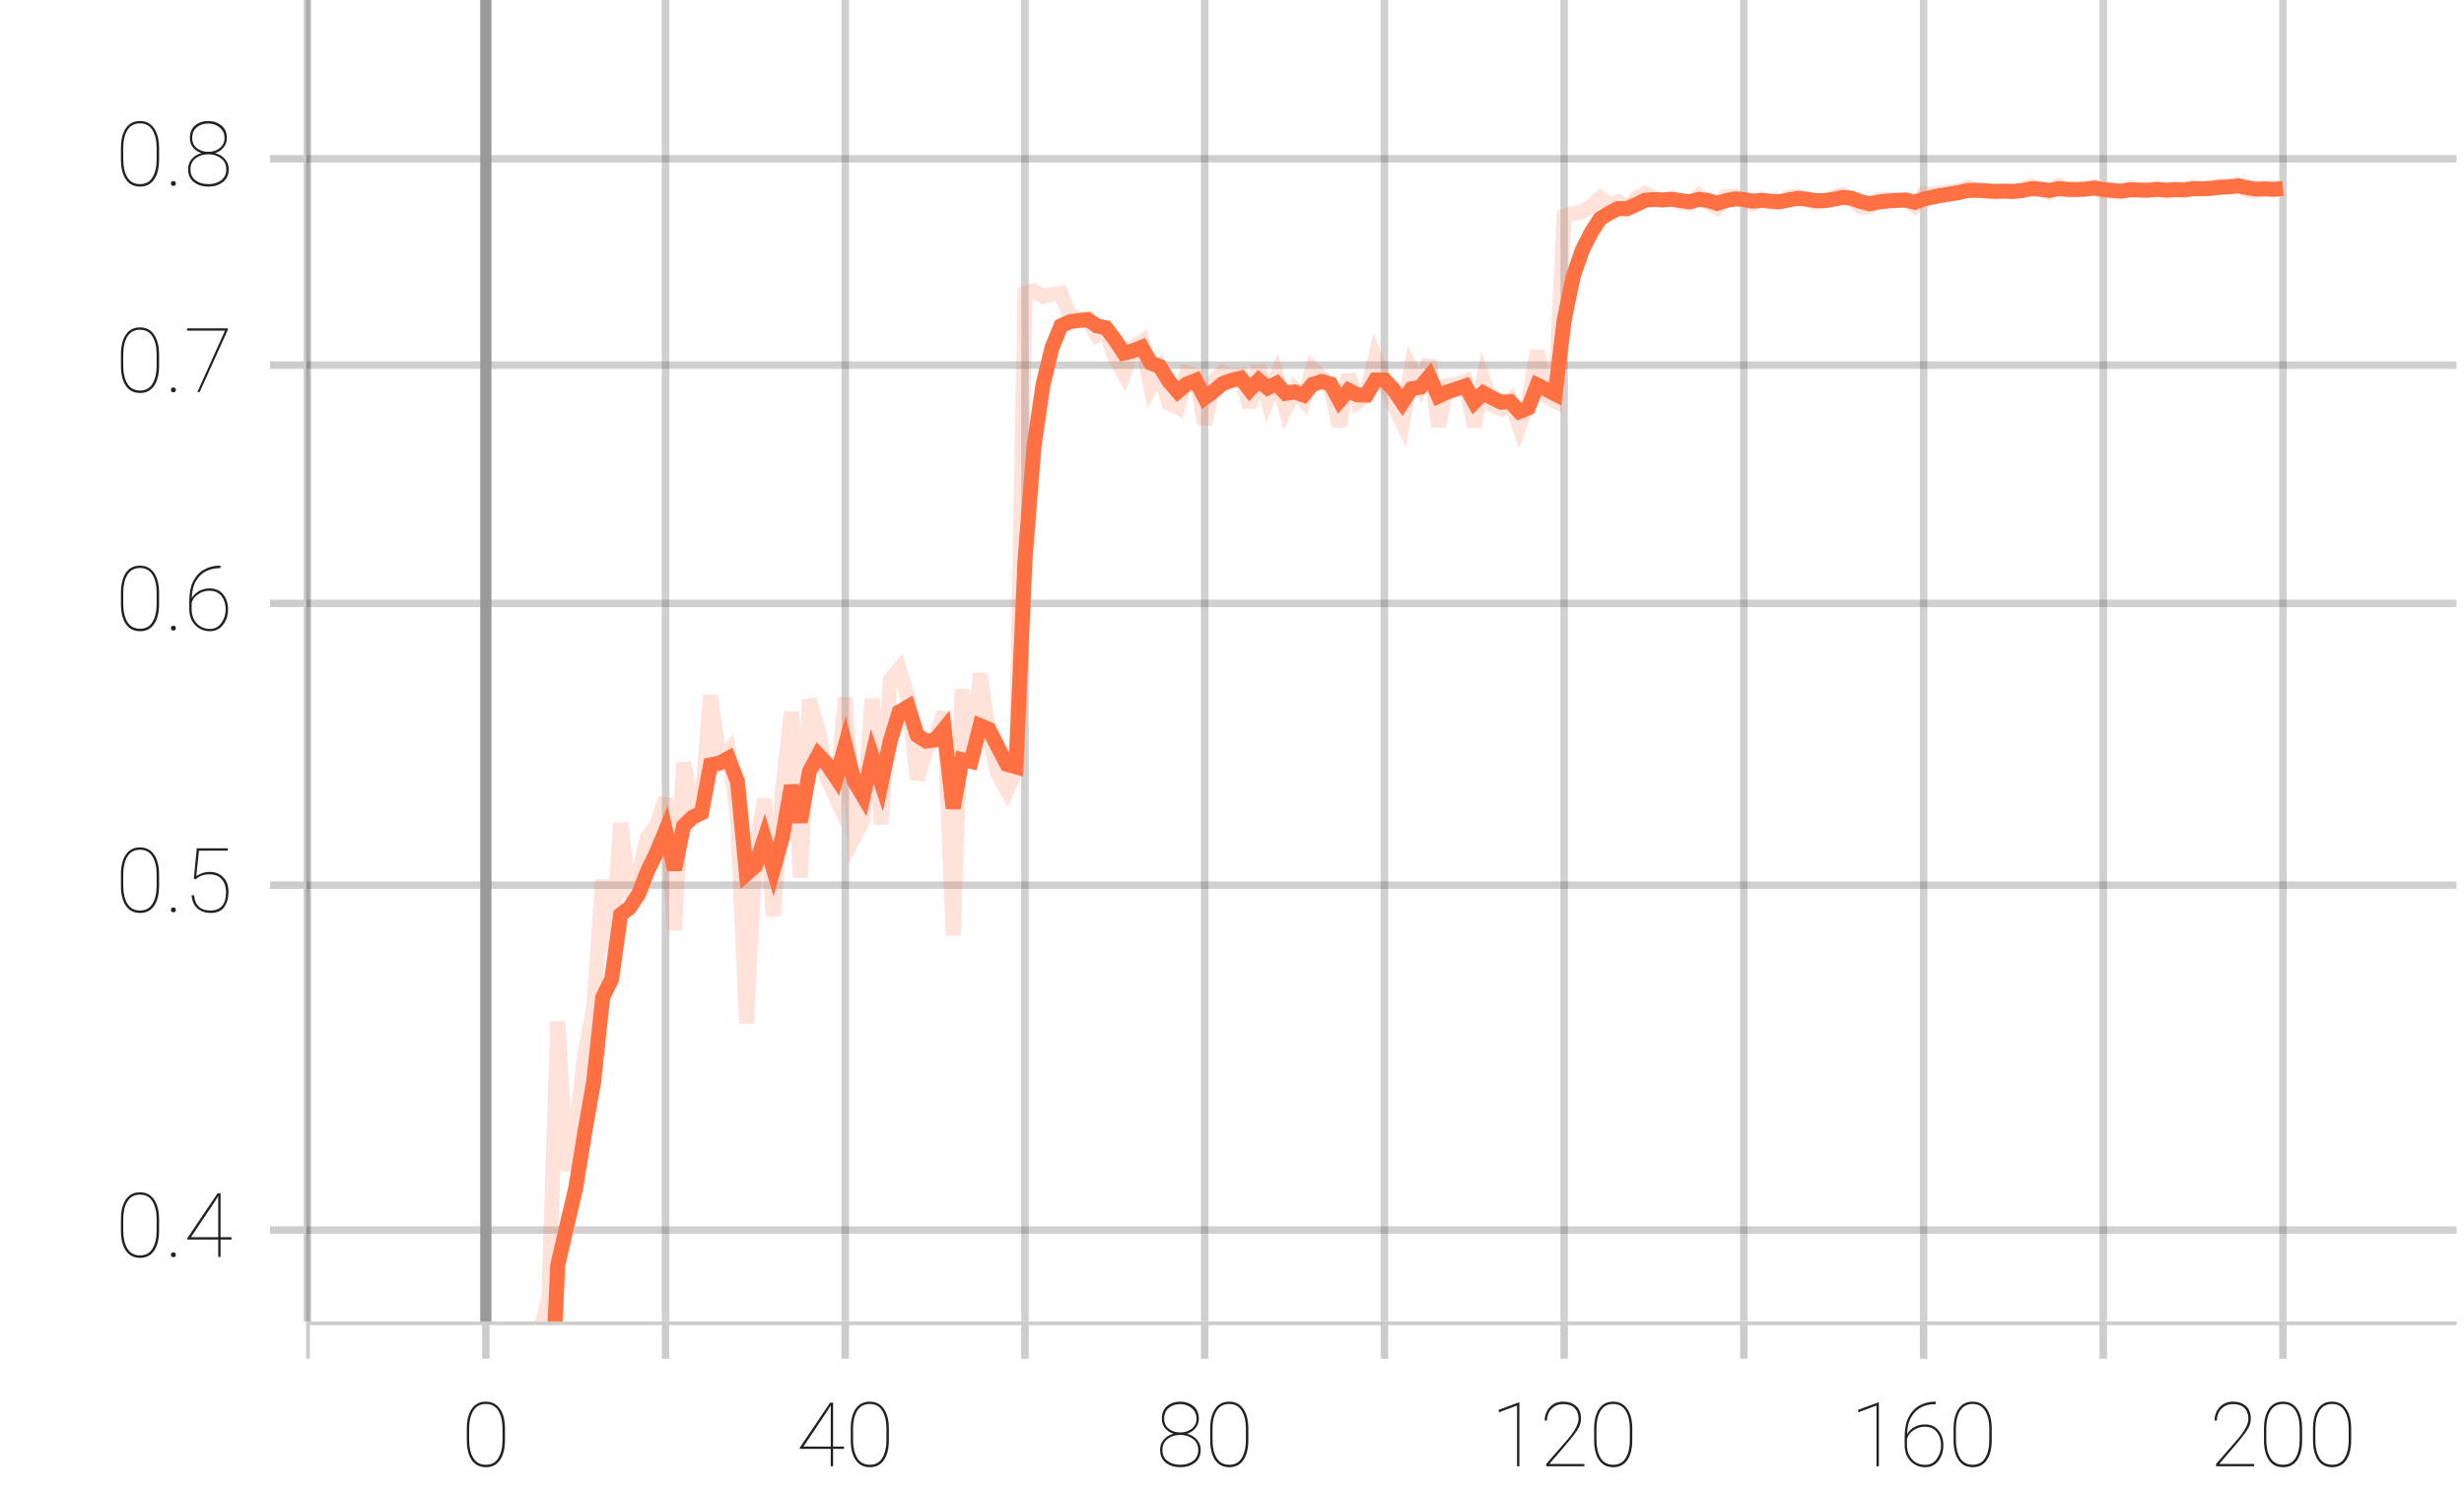
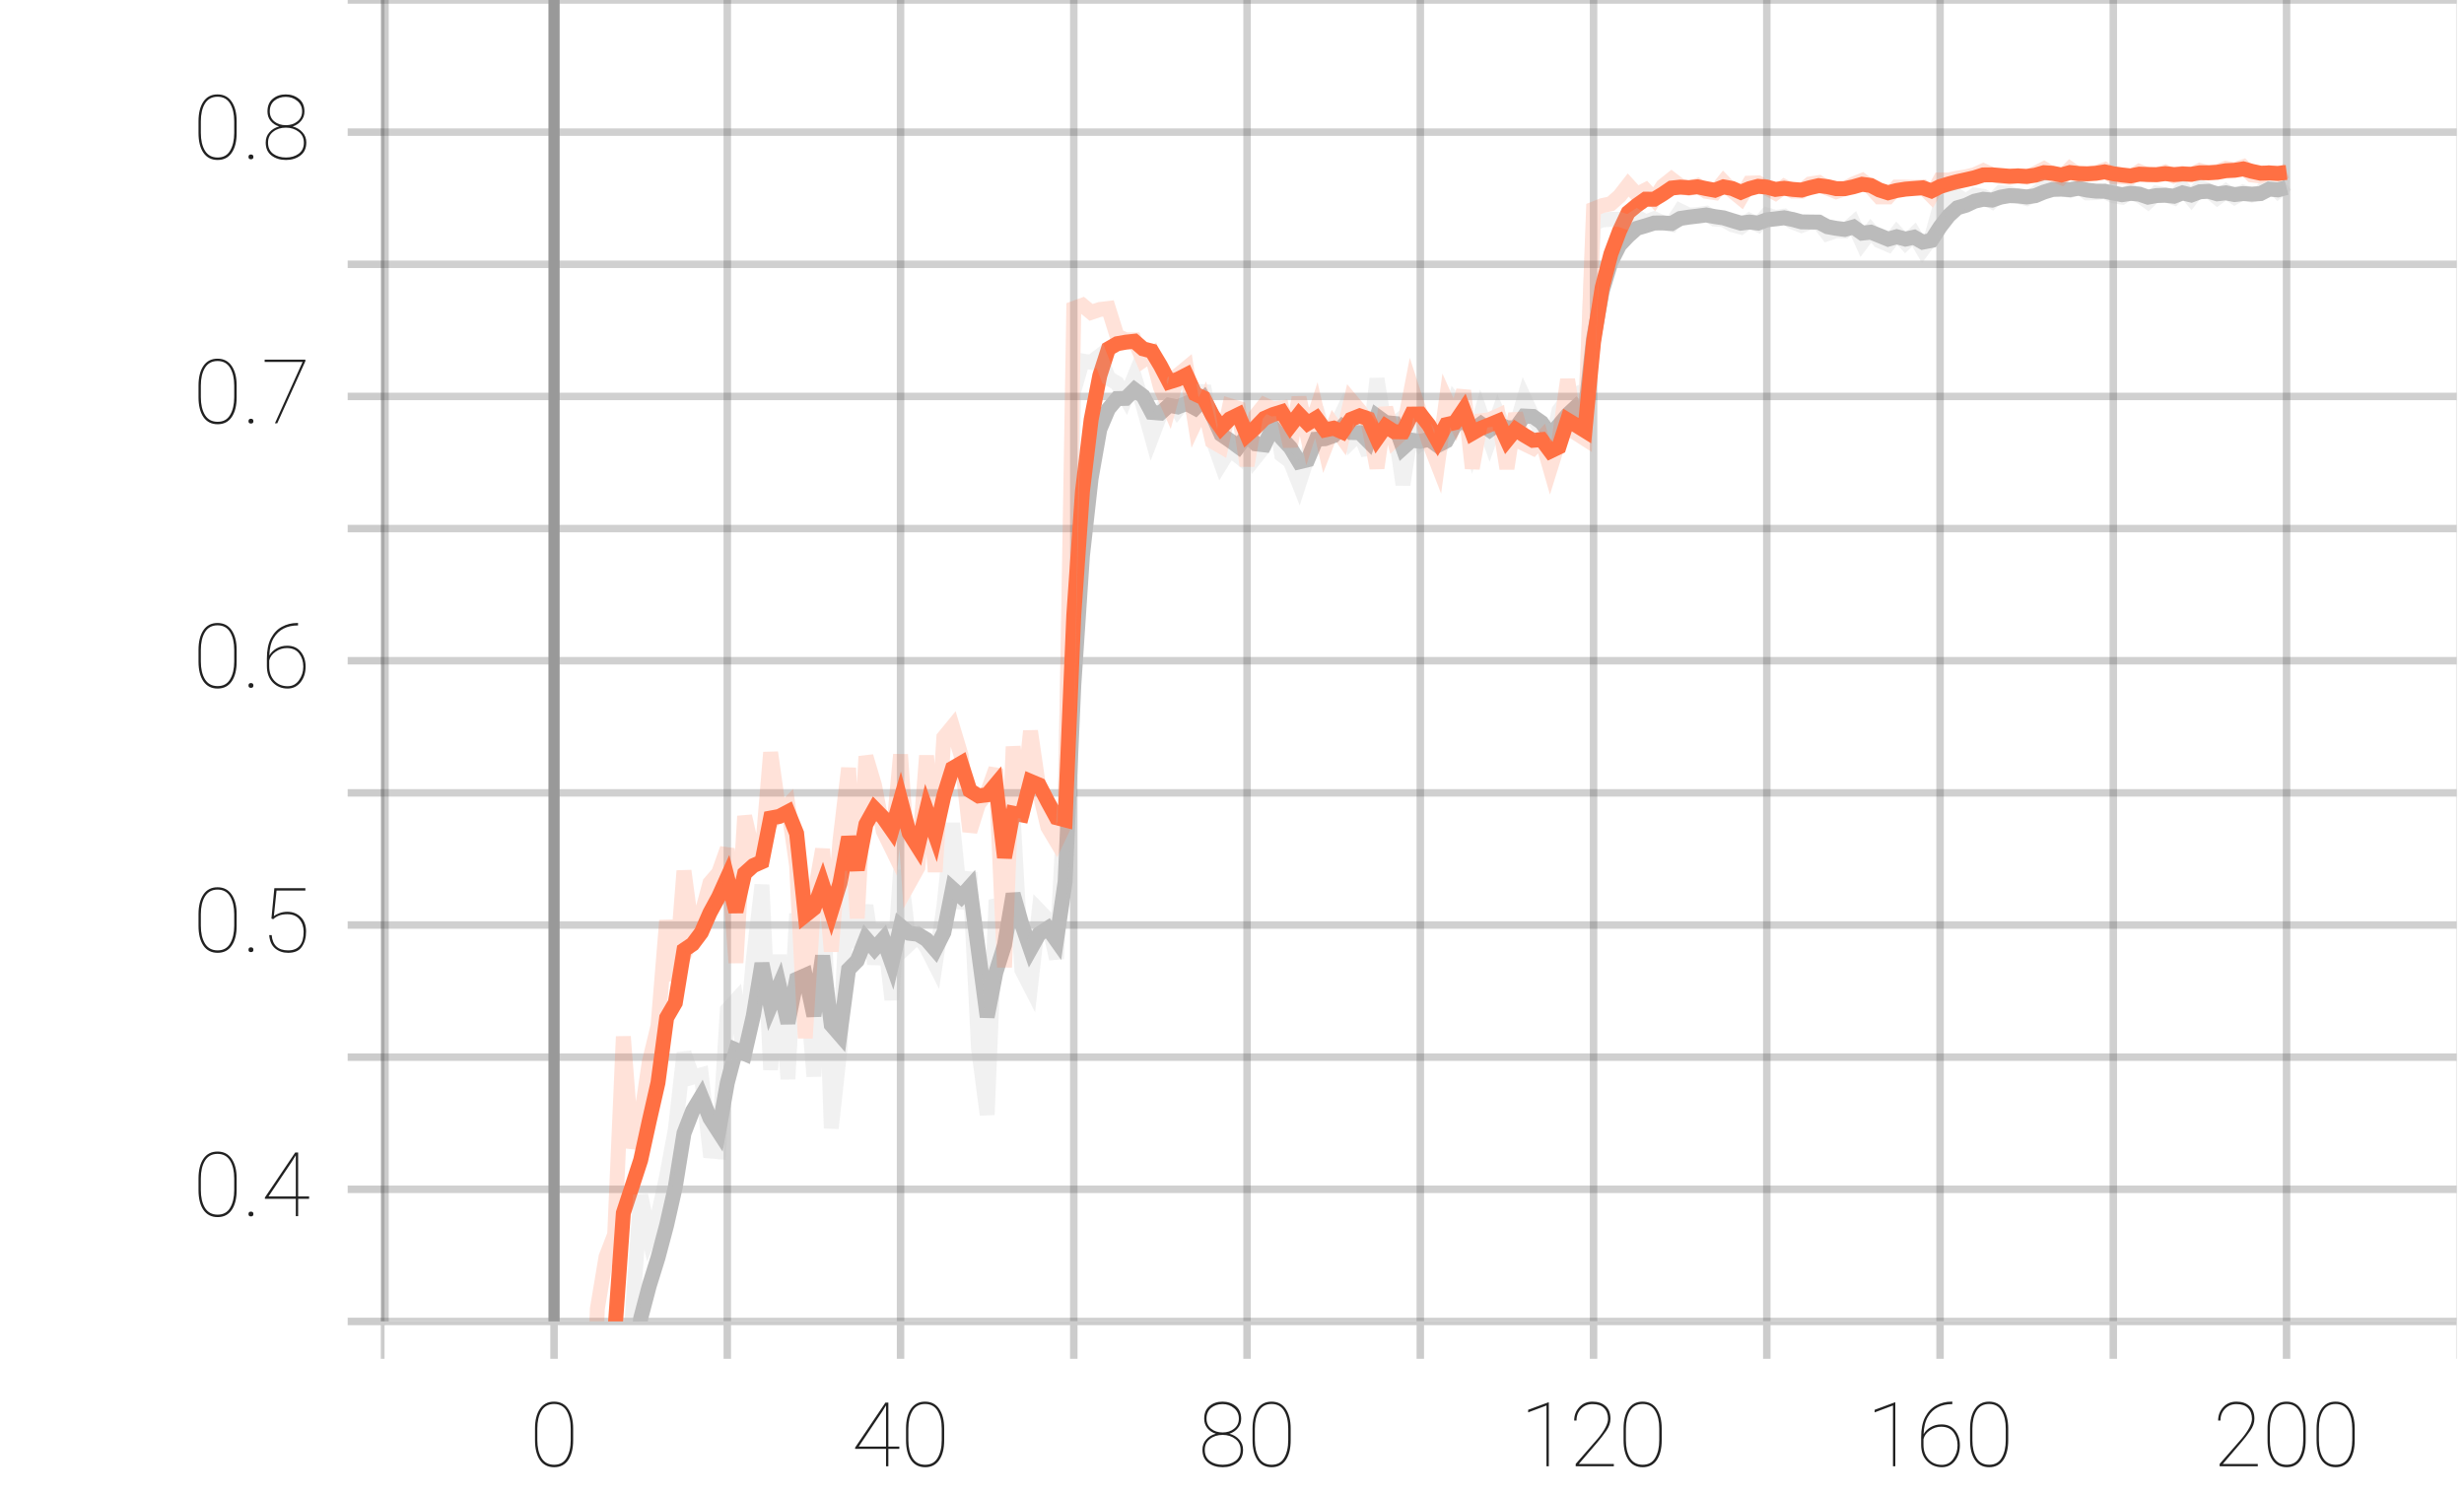
<svg xmlns="http://www.w3.org/2000/svg" viewBox="0 0 330 200">
  <g>
    <g>
      <g>
        <g>
          <g>
-             <line x1="41.172" y1="164.755" x2="36.172" y2="164.755" style="visibility: inherit;" fill="rgb(0, 0, 0)" stroke="rgb(204, 204, 204)" stroke-width="1px" />
-             <line x1="41.172" y1="118.562" x2="36.172" y2="118.562" style="visibility: inherit;" fill="rgb(0, 0, 0)" stroke="rgb(204, 204, 204)" stroke-width="1px" />
-             <line x1="41.172" y1="80.82" x2="36.172" y2="80.82" style="visibility: inherit;" fill="rgb(0, 0, 0)" stroke="rgb(204, 204, 204)" stroke-width="1px" />
-             <line x1="41.172" y1="48.91" x2="36.172" y2="48.91" style="visibility: inherit;" fill="rgb(0, 0, 0)" stroke="rgb(204, 204, 204)" stroke-width="1px" />
-             <line x1="41.172" y1="21.268" x2="36.172" y2="21.268" style="visibility: inherit;" fill="rgb(0, 0, 0)" stroke="rgb(204, 204, 204)" stroke-width="1px" />
+             <line x1="51.562" y1="177" x2="46.562" y2="177" style="visibility: inherit;" fill="rgb(0, 0, 0)" stroke="rgb(204, 204, 204)" stroke-width="1px" />
+             <line x1="51.562" y1="159.3" x2="46.562" y2="159.3" style="visibility: inherit;" fill="rgb(0, 0, 0)" stroke="rgb(204, 204, 204)" stroke-width="1px" />
+             <line x1="51.562" y1="141.6" x2="46.562" y2="141.6" style="visibility: inherit;" fill="rgb(0, 0, 0)" stroke="rgb(204, 204, 204)" stroke-width="1px" />
+             <line x1="51.562" y1="123.9" x2="46.562" y2="123.9" style="visibility: inherit;" fill="rgb(0, 0, 0)" stroke="rgb(204, 204, 204)" stroke-width="1px" />
+             <line x1="51.562" y1="106.2" x2="46.562" y2="106.2" style="visibility: inherit;" fill="rgb(0, 0, 0)" stroke="rgb(204, 204, 204)" stroke-width="1px" />
+             <line x1="51.562" y1="88.5" x2="46.562" y2="88.5" style="visibility: inherit;" fill="rgb(0, 0, 0)" stroke="rgb(204, 204, 204)" stroke-width="1px" />
+             <line x1="51.562" y1="70.8" x2="46.562" y2="70.8" style="visibility: inherit;" fill="rgb(0, 0, 0)" stroke="rgb(204, 204, 204)" stroke-width="1px" />
+             <line x1="51.562" y1="53.1" x2="46.562" y2="53.1" style="visibility: inherit;" fill="rgb(0, 0, 0)" stroke="rgb(204, 204, 204)" stroke-width="1px" />
+             <line x1="51.562" y1="35.4" x2="46.562" y2="35.4" style="visibility: inherit;" fill="rgb(0, 0, 0)" stroke="rgb(204, 204, 204)" stroke-width="1px" />
+             <line x1="51.562" y1="17.7" x2="46.562" y2="17.7" style="visibility: inherit;" fill="rgb(0, 0, 0)" stroke="rgb(204, 204, 204)" stroke-width="1px" />
+             <line x1="51.562" y1="0" x2="46.562" y2="0" style="visibility: inherit;" fill="rgb(0, 0, 0)" stroke="rgb(204, 204, 204)" stroke-width="1px" />
          </g>
-           <g transform="translate(31.17188, 0)">
-             <text x="0" y="164.755" dx="0em" dy="0.3em" style="text-anchor: end; visibility: inherit; font-family: Roboto, sans-serif; font-size: 12px; font-weight: 200;" fill="rgb(33, 33, 33)" stroke="none" stroke-width="1px">0.4</text>
-             <text x="0" y="118.562" dx="0em" dy="0.3em" style="text-anchor: end; visibility: inherit; font-family: Roboto, sans-serif; font-size: 12px; font-weight: 200;" fill="rgb(33, 33, 33)" stroke="none" stroke-width="1px">0.5</text>
-             <text x="0" y="80.82" dx="0em" dy="0.3em" style="text-anchor: end; visibility: inherit; font-family: Roboto, sans-serif; font-size: 12px; font-weight: 200;" fill="rgb(33, 33, 33)" stroke="none" stroke-width="1px">0.6</text>
-             <text x="0" y="48.91" dx="0em" dy="0.3em" style="text-anchor: end; visibility: inherit; font-family: Roboto, sans-serif; font-size: 12px; font-weight: 200;" fill="rgb(33, 33, 33)" stroke="none" stroke-width="1px">0.7</text>
-             <text x="0" y="21.268" dx="0em" dy="0.3em" style="text-anchor: end; visibility: inherit; font-family: Roboto, sans-serif; font-size: 12px; font-weight: 200;" fill="rgb(33, 33, 33)" stroke="none" stroke-width="1px">0.8</text>
+           <g transform="translate(41.5625, 0)">
+             <text x="0" y="177" dx="0em" dy="0.3em" style="text-anchor: end; visibility: hidden; font-family: Roboto, sans-serif; font-size: 12px; font-weight: 200;" fill="rgb(33, 33, 33)" stroke="none" stroke-width="1px">0.35</text>
+             <text x="0" y="159.3" dx="0em" dy="0.3em" style="text-anchor: end; visibility: inherit; font-family: Roboto, sans-serif; font-size: 12px; font-weight: 200;" fill="rgb(33, 33, 33)" stroke="none" stroke-width="1px">0.4</text>
+             <text x="0" y="141.6" dx="0em" dy="0.3em" style="text-anchor: end; visibility: hidden; font-family: Roboto, sans-serif; font-size: 12px; font-weight: 200;" fill="rgb(33, 33, 33)" stroke="none" stroke-width="1px">0.45</text>
+             <text x="0" y="123.9" dx="0em" dy="0.3em" style="text-anchor: end; visibility: inherit; font-family: Roboto, sans-serif; font-size: 12px; font-weight: 200;" fill="rgb(33, 33, 33)" stroke="none" stroke-width="1px">0.5</text>
+             <text x="0" y="106.2" dx="0em" dy="0.3em" style="text-anchor: end; visibility: hidden; font-family: Roboto, sans-serif; font-size: 12px; font-weight: 200;" fill="rgb(33, 33, 33)" stroke="none" stroke-width="1px">0.55</text>
+             <text x="0" y="88.5" dx="0em" dy="0.3em" style="text-anchor: end; visibility: inherit; font-family: Roboto, sans-serif; font-size: 12px; font-weight: 200;" fill="rgb(33, 33, 33)" stroke="none" stroke-width="1px">0.6</text>
+             <text x="0" y="70.8" dx="0em" dy="0.3em" style="text-anchor: end; visibility: hidden; font-family: Roboto, sans-serif; font-size: 12px; font-weight: 200;" fill="rgb(33, 33, 33)" stroke="none" stroke-width="1px">0.65</text>
+             <text x="0" y="53.1" dx="0em" dy="0.3em" style="text-anchor: end; visibility: inherit; font-family: Roboto, sans-serif; font-size: 12px; font-weight: 200;" fill="rgb(33, 33, 33)" stroke="none" stroke-width="1px">0.7</text>
+             <text x="0" y="35.4" dx="0em" dy="0.3em" style="text-anchor: end; visibility: hidden; font-family: Roboto, sans-serif; font-size: 12px; font-weight: 200;" fill="rgb(33, 33, 33)" stroke="none" stroke-width="1px">0.75</text>
+             <text x="0" y="17.7" dx="0em" dy="0.3em" style="text-anchor: end; visibility: inherit; font-family: Roboto, sans-serif; font-size: 12px; font-weight: 200;" fill="rgb(33, 33, 33)" stroke="none" stroke-width="1px">0.8</text>
+             <text x="0" y="0" dx="0em" dy="0.3em" style="text-anchor: end; visibility: hidden; font-family: Roboto, sans-serif; font-size: 12px; font-weight: 200;" fill="rgb(33, 33, 33)" stroke="none" stroke-width="1px">0.85</text>
          </g>
-           <line x1="41.172" y1="0" x2="41.172" y2="177" fill="rgb(0, 0, 0)" stroke="rgb(204, 204, 204)" stroke-width="1px" />
+           <line x1="51.562" y1="0" x2="51.562" y2="177" fill="rgb(0, 0, 0)" stroke="rgb(204, 204, 204)" stroke-width="1px" />
        </g>
      </g>
-       <g transform="translate(41, 0)" clip-path="url(#clip_0)">
+       <g transform="translate(51, 0)" clip-path="url(#clip_0)">
        <clipPath id="clip_0">
-           <rect width="288" height="177" />
+           <rect width="278" height="177" />
        </clipPath>
        <g>
          <g>
            <g>
              <line x1="0" y1="0" x2="0" y2="177" fill="rgb(0, 0, 0)" stroke="rgb(66, 66, 66)" stroke-width="1px" opacity="0.25" />
-               <line x1="24.069" y1="0" x2="24.069" y2="177" fill="rgb(0, 0, 0)" stroke="rgb(66, 66, 66)" stroke-width="1px" opacity="0.25" />
-               <line x1="48.138" y1="0" x2="48.138" y2="177" fill="rgb(0, 0, 0)" stroke="rgb(66, 66, 66)" stroke-width="1px" opacity="0.25" />
-               <line x1="72.207" y1="0" x2="72.207" y2="177" fill="rgb(0, 0, 0)" stroke="rgb(66, 66, 66)" stroke-width="1px" opacity="0.25" />
-               <line x1="96.276" y1="0" x2="96.276" y2="177" fill="rgb(0, 0, 0)" stroke="rgb(66, 66, 66)" stroke-width="1px" opacity="0.25" />
-               <line x1="120.345" y1="0" x2="120.345" y2="177" fill="rgb(0, 0, 0)" stroke="rgb(66, 66, 66)" stroke-width="1px" opacity="0.25" />
-               <line x1="144.414" y1="0" x2="144.414" y2="177" fill="rgb(0, 0, 0)" stroke="rgb(66, 66, 66)" stroke-width="1px" opacity="0.25" />
-               <line x1="168.483" y1="0" x2="168.483" y2="177" fill="rgb(0, 0, 0)" stroke="rgb(66, 66, 66)" stroke-width="1px" opacity="0.25" />
-               <line x1="192.552" y1="0" x2="192.552" y2="177" fill="rgb(0, 0, 0)" stroke="rgb(66, 66, 66)" stroke-width="1px" opacity="0.25" />
-               <line x1="216.621" y1="0" x2="216.621" y2="177" fill="rgb(0, 0, 0)" stroke="rgb(66, 66, 66)" stroke-width="1px" opacity="0.25" />
-               <line x1="240.69" y1="0" x2="240.69" y2="177" fill="rgb(0, 0, 0)" stroke="rgb(66, 66, 66)" stroke-width="1px" opacity="0.25" />
-               <line x1="264.759" y1="0" x2="264.759" y2="177" fill="rgb(0, 0, 0)" stroke="rgb(66, 66, 66)" stroke-width="1px" opacity="0.25" />
-               <line x1="288.828" y1="0" x2="288.828" y2="177" fill="rgb(0, 0, 0)" stroke="rgb(66, 66, 66)" stroke-width="1px" opacity="0.25" />
+               <line x1="23.203" y1="0" x2="23.203" y2="177" fill="rgb(0, 0, 0)" stroke="rgb(66, 66, 66)" stroke-width="1px" opacity="0.25" />
+               <line x1="46.406" y1="0" x2="46.406" y2="177" fill="rgb(0, 0, 0)" stroke="rgb(66, 66, 66)" stroke-width="1px" opacity="0.25" />
+               <line x1="69.609" y1="0" x2="69.609" y2="177" fill="rgb(0, 0, 0)" stroke="rgb(66, 66, 66)" stroke-width="1px" opacity="0.25" />
+               <line x1="92.812" y1="0" x2="92.812" y2="177" fill="rgb(0, 0, 0)" stroke="rgb(66, 66, 66)" stroke-width="1px" opacity="0.25" />
+               <line x1="116.016" y1="0" x2="116.016" y2="177" fill="rgb(0, 0, 0)" stroke="rgb(66, 66, 66)" stroke-width="1px" opacity="0.25" />
+               <line x1="139.219" y1="0" x2="139.219" y2="177" fill="rgb(0, 0, 0)" stroke="rgb(66, 66, 66)" stroke-width="1px" opacity="0.25" />
+               <line x1="162.422" y1="0" x2="162.422" y2="177" fill="rgb(0, 0, 0)" stroke="rgb(66, 66, 66)" stroke-width="1px" opacity="0.25" />
+               <line x1="185.625" y1="0" x2="185.625" y2="177" fill="rgb(0, 0, 0)" stroke="rgb(66, 66, 66)" stroke-width="1px" opacity="0.25" />
+               <line x1="208.828" y1="0" x2="208.828" y2="177" fill="rgb(0, 0, 0)" stroke="rgb(66, 66, 66)" stroke-width="1px" opacity="0.25" />
+               <line x1="232.031" y1="0" x2="232.031" y2="177" fill="rgb(0, 0, 0)" stroke="rgb(66, 66, 66)" stroke-width="1px" opacity="0.25" />
+               <line x1="255.234" y1="0" x2="255.234" y2="177" fill="rgb(0, 0, 0)" stroke="rgb(66, 66, 66)" stroke-width="1px" opacity="0.25" />
+               <line x1="278.438" y1="0" x2="278.438" y2="177" fill="rgb(0, 0, 0)" stroke="rgb(66, 66, 66)" stroke-width="1px" opacity="0.25" />
            </g>
            <g>
-               <line x1="0" y1="164.755" x2="288.828" y2="164.755" fill="rgb(0, 0, 0)" stroke="rgb(66, 66, 66)" stroke-width="1px" opacity="0.25" />
-               <line x1="0" y1="118.562" x2="288.828" y2="118.562" fill="rgb(0, 0, 0)" stroke="rgb(66, 66, 66)" stroke-width="1px" opacity="0.25" />
-               <line x1="0" y1="80.82" x2="288.828" y2="80.82" fill="rgb(0, 0, 0)" stroke="rgb(66, 66, 66)" stroke-width="1px" opacity="0.25" />
-               <line x1="0" y1="48.91" x2="288.828" y2="48.91" fill="rgb(0, 0, 0)" stroke="rgb(66, 66, 66)" stroke-width="1px" opacity="0.25" />
-               <line x1="0" y1="21.268" x2="288.828" y2="21.268" fill="rgb(0, 0, 0)" stroke="rgb(66, 66, 66)" stroke-width="1px" opacity="0.25" />
+               <line x1="0" y1="177" x2="278.438" y2="177" fill="rgb(0, 0, 0)" stroke="rgb(66, 66, 66)" stroke-width="1px" opacity="0.25" />
+               <line x1="0" y1="159.3" x2="278.438" y2="159.3" fill="rgb(0, 0, 0)" stroke="rgb(66, 66, 66)" stroke-width="1px" opacity="0.25" />
+               <line x1="0" y1="141.6" x2="278.438" y2="141.6" fill="rgb(0, 0, 0)" stroke="rgb(66, 66, 66)" stroke-width="1px" opacity="0.25" />
+               <line x1="0" y1="123.9" x2="278.438" y2="123.9" fill="rgb(0, 0, 0)" stroke="rgb(66, 66, 66)" stroke-width="1px" opacity="0.25" />
+               <line x1="0" y1="106.2" x2="278.438" y2="106.2" fill="rgb(0, 0, 0)" stroke="rgb(66, 66, 66)" stroke-width="1px" opacity="0.25" />
+               <line x1="0" y1="88.5" x2="278.438" y2="88.5" fill="rgb(0, 0, 0)" stroke="rgb(66, 66, 66)" stroke-width="1px" opacity="0.25" />
+               <line x1="0" y1="70.8" x2="278.438" y2="70.8" fill="rgb(0, 0, 0)" stroke="rgb(66, 66, 66)" stroke-width="1px" opacity="0.25" />
+               <line x1="0" y1="53.1" x2="278.438" y2="53.1" fill="rgb(0, 0, 0)" stroke="rgb(66, 66, 66)" stroke-width="1px" opacity="0.25" />
+               <line x1="0" y1="35.4" x2="278.438" y2="35.4" fill="rgb(0, 0, 0)" stroke="rgb(66, 66, 66)" stroke-width="1px" opacity="0.25" />
+               <line x1="0" y1="17.7" x2="278.438" y2="17.7" fill="rgb(0, 0, 0)" stroke="rgb(66, 66, 66)" stroke-width="1px" opacity="0.25" />
+               <line x1="0" y1="0" x2="278.438" y2="0" fill="rgb(0, 0, 0)" stroke="rgb(66, 66, 66)" stroke-width="1px" opacity="0.25" />
            </g>
          </g>
        </g>
        <g>
          <g>
-             <line x1="24.069" y1="0" x2="24.069" y2="177" fill="rgb(0, 0, 0)" stroke="rgb(153, 153, 153)" stroke-width="1.5px" />
+             <line x1="0" y1="300.9" x2="278.438" y2="300.9" fill="rgb(0, 0, 0)" stroke="rgb(153, 153, 153)" stroke-width="1.5px" />
+           </g>
+         </g>
+         <g>
+           <g>
+             <line x1="23.203" y1="0" x2="23.203" y2="177" fill="rgb(0, 0, 0)" stroke="rgb(153, 153, 153)" stroke-width="1.5px" />
          </g>
        </g>
        <g>
          <g>
            <g>
              <g>
                <g>
-                   <path stroke="rgb(255, 112, 67)" stroke-width="2px" d="M32.493,195.243L33.697,169.454L34.9,164.241L36.104,159.11L37.307,151.714L38.51,144.857L39.714,133.618L40.917,131.124L42.121,122.514L43.324,121.578L44.528,119.749L45.731,116.648L46.935,114.192L48.138,111.257L49.341,116.479L50.545,110.637L51.748,109.463L52.952,108.888L54.155,102.449L55.359,102.216L56.562,101.556L57.766,104.678L58.969,117.039L60.173,115.972L61.376,112.34L62.579,116.439L63.783,112.133L64.986,105.245L66.19,110.072L67.393,103.368L68.597,101.115L69.8,102.393L71.004,104.196L72.207,99.828L73.41,104.643L74.614,106.662L75.817,101.335L77.021,104.915L78.224,99.267L79.428,95.359L80.631,94.65L81.835,98.496L83.038,99.263L84.242,99.106L85.445,97.63L86.648,108.256L87.852,101.746L89.055,101.992L90.259,97.197L91.462,97.715L92.666,100.106L93.869,102.395L95.073,102.719L96.276,74.976L97.479,59.805L98.683,51.533L99.886,46.595L101.09,43.642L102.293,43.094L103.497,42.927L104.7,42.826L105.904,43.652L107.107,43.895L108.311,45.479L109.514,47.302L110.717,47.004L111.921,46.509L113.124,48.632L114.328,49.086L115.531,51.037L116.735,52.445L117.938,51.443L119.142,50.963L120.345,53.28L121.549,52.397L122.752,51.378L123.955,50.948L125.159,50.642L126.362,52.207L127.566,50.929L128.769,51.948L129.973,51.349L131.176,52.694L132.38,52.491L133.583,52.924L134.786,51.489L135.99,51.098L137.193,51.426L138.397,53.67L139.6,52.269L140.804,52.899L142.007,52.916L143.211,50.898L144.414,50.887L145.618,52.15L146.821,53.927L148.024,52.086L149.228,51.863L150.431,50.414L151.635,53.068L152.838,52.499L154.042,52.11L155.245,51.698L156.449,53.859L157.652,52.647L158.855,53.295L160.059,53.879L161.262,53.794L162.466,55.128L163.669,54.651L164.873,51.567L166.076,52.164L167.28,52.775L168.483,42.909L169.687,37.061L170.89,33.554L172.093,31.162L173.297,29.288L174.5,28.558L175.704,27.939L176.907,27.942L178.111,27.41L179.314,26.815L180.518,26.724L181.721,26.776L182.924,26.69L184.128,26.873L185.331,27.035L186.535,26.697L187.738,26.855L188.942,27.238L190.145,26.871L191.349,26.641L192.552,26.716L193.756,26.952L194.959,26.838L196.162,26.951L197.366,27.018L198.569,26.772L199.773,26.571L200.976,26.673L202.18,26.873L203.383,26.876L204.587,26.687L205.79,26.435L206.993,26.549L208.197,27.011L209.4,27.289L210.604,27.062L211.807,26.925L213.011,26.854L214.214,26.79L215.418,27.103L216.621,26.663L217.825,26.4L219.028,26.167L220.231,25.975L221.435,25.776L222.638,25.497L223.842,25.489L225.045,25.558L226.249,25.631L227.452,25.601L228.656,25.646L229.859,25.525L231.062,25.273L232.266,25.333L233.469,25.507L234.673,25.262L235.876,25.358L237.08,25.384L238.283,25.337L239.487,25.192L240.69,25.379L241.894,25.503L243.097,25.598L244.3,25.422L245.504,25.454L246.707,25.474L247.911,25.369L249.114,25.465L250.318,25.406L251.521,25.434L252.725,25.282L253.928,25.286L255.132,25.235L256.335,25.078L257.538,25.037L258.742,24.896L259.945,25.139L261.149,25.326L262.352,25.302L263.556,25.35L264.759,25.253" style="fill: none;" fill="none" />
+                   <path stroke="rgb(187, 187, 187)" stroke-width="2px" d="M33.645,187.701L34.805,176.585L35.965,172.19L37.125,168.456L38.285,164.08L39.445,158.964L40.605,151.788L41.766,148.788L42.926,146.861L44.086,149.784L45.246,151.58L46.406,145.053L47.566,140.627L48.727,141.13L49.887,136.079L51.047,129.055L52.207,134.753L53.367,132.012L54.527,137.022L55.688,131.164L56.848,130.652L58.008,136.065L59.168,128.027L60.328,137.265L61.488,138.603L62.648,129.847L63.809,128.672L64.969,125.715L66.129,127.071L67.289,125.774L68.449,129.032L69.609,124.034L70.77,125L71.93,125.14L73.09,125.848L74.25,127.193L75.41,124.899L76.57,119.048L77.73,120.096L78.891,118.8L80.051,127.467L81.211,136.207L82.371,130.251L83.531,126.578L84.691,119.743L85.852,123.813L87.012,127.161L88.172,125.092L89.332,124.332L90.492,125.972L91.652,118.091L92.812,91.812L93.973,74.43L95.133,64.071L96.293,57.502L97.453,54.764L98.613,53.391L99.773,53.359L100.934,52.194L102.094,53.052L103.254,55.238L104.414,55.331L105.574,54.283L106.734,54.504L107.895,54.027L109.055,54.662L110.215,53.471L111.375,55.602L112.535,58.184L113.695,58.982L114.855,59.83L116.016,58.256L117.176,59.451L118.336,59.587L119.496,57.219L120.656,58.7L121.816,59.944L122.977,61.865L124.137,61.587L125.297,58.83L126.457,58.761L127.617,58.352L128.777,57.129L129.938,57.925L131.098,57.949L132.258,59.11L133.418,55.757L134.578,56.606L135.738,56.719L136.898,60.001L138.059,58.954L139.219,59.119L140.379,58.835L141.539,59.67L142.699,59.067L143.859,56.964L145.02,56.268L146.18,57.62L147.34,56.775L148.5,57.599L149.66,56.762L150.82,57.294L151.98,57.316L153.141,55.728L154.301,55.782L155.461,56.592L156.621,58.226L157.781,56.94L158.941,55.546L160.102,54.468L161.262,55.62L162.422,45.351L163.582,38.992L164.742,35.148L165.902,32.842L167.062,31.614L168.223,30.579L169.383,30.242L170.543,29.87L171.703,29.859L172.863,29.937L174.023,29.262L175.184,29.083L176.344,28.948L177.504,28.796L178.664,29.016L179.824,29.177L180.984,29.542L182.145,29.889L183.305,29.743L184.465,29.882L185.625,29.441L186.785,29.318L187.945,29.174L189.105,29.399L190.266,29.718L191.426,29.739L192.586,29.752L193.746,30.369L194.906,30.583L196.066,30.726L197.227,30.401L198.387,31.225L199.547,31.097L200.707,31.558L201.867,32.033L203.027,31.709L204.187,32.024L205.348,31.774L206.508,32.432L207.668,32.203L208.828,30.395L209.988,28.899L211.148,27.832L212.309,27.489L213.469,26.944L214.629,26.687L215.789,26.802L216.949,26.404L218.109,26.207L219.27,26.245L220.43,26.381L221.59,26.208L222.75,25.722L223.91,25.373L225.07,25.334L226.23,25.41L227.391,25.215L228.551,25.466L229.711,25.602L230.871,25.613L232.031,25.86L233.191,26.08L234.352,25.9L235.512,26.004L236.672,26.406L237.832,26.195L238.992,26.153L240.152,26.283L241.312,25.838L242.473,26.123L243.633,25.685L244.793,25.62L245.953,25.964L247.113,25.83L248.273,26.061L249.434,25.931L250.594,26.009L251.754,25.928L252.914,25.327L254.074,25.434L255.234,25.116" style="fill: none;" fill="none" />
+                 </g>
+                 <g>
+                   <path stroke="rgb(255, 112, 67)" stroke-width="2px" d="M31.324,178.692L32.484,162.478L33.645,158.948L34.805,155.386L35.965,150.093L37.125,145.014L38.285,136.316L39.445,134.322L40.605,127.247L41.766,126.46L42.926,124.912L44.086,122.255L45.246,120.124L46.406,117.542L47.566,122.11L48.727,116.992L49.887,115.946L51.047,115.432L52.207,109.573L53.367,109.356L54.527,108.745L55.688,111.621L56.848,122.593L58.008,121.672L59.168,118.499L60.328,122.075L61.488,118.317L62.648,112.139L63.809,116.489L64.969,110.42L66.129,108.335L67.289,109.52L68.449,111.18L69.609,107.135L70.77,111.589L71.93,113.427L73.09,108.539L74.25,111.838L75.41,106.609L76.57,102.905L77.73,102.227L78.891,105.883L80.051,106.605L81.211,106.457L82.371,105.066L83.531,114.865L84.691,108.921L85.852,109.149L87.012,104.656L88.172,105.146L89.332,107.394L90.492,109.522L91.652,109.822L92.812,82.418L93.973,65.805L95.133,56.22L96.293,50.314L97.453,46.713L98.613,46.039L99.773,45.833L100.934,45.71L102.094,46.726L103.254,47.024L104.414,48.959L105.574,51.168L106.734,50.808L107.895,50.21L109.055,52.768L110.215,53.311L111.375,55.634L112.535,57.297L113.695,56.114L114.855,55.545L116.016,58.277L117.176,57.24L118.336,56.037L119.496,55.528L120.656,55.166L121.816,57.016L122.977,55.506L124.137,56.71L125.297,56.002L126.457,57.588L127.617,57.351L128.777,57.859L129.938,56.168L131.098,55.705L132.258,56.093L133.418,58.733L134.578,57.089L135.738,57.83L136.898,57.849L138.059,55.468L139.219,55.456L140.379,56.949L141.539,59.034L142.699,56.873L143.859,56.61L145.02,54.894L146.18,58.028L147.34,57.36L148.5,56.902L149.66,56.415L150.82,58.955L151.98,57.533L153.141,58.295L154.301,58.978L155.461,58.878L156.621,60.433L157.781,59.878L158.941,56.261L160.102,56.965L161.262,57.684L162.422,45.811L163.582,38.503L164.742,34.019L165.902,30.918L167.062,28.463L168.223,27.5L169.383,26.681L170.543,26.685L171.703,25.98L172.863,25.188L174.023,25.067L175.184,25.137L176.344,25.022L177.504,25.265L178.664,25.482L179.824,25.031L180.984,25.242L182.145,25.751L183.305,25.264L184.465,24.957L185.625,25.056L186.785,25.37L187.945,25.219L189.105,25.369L190.266,25.459L191.426,25.131L192.586,24.863L193.746,25L194.906,25.266L196.066,25.27L197.227,25.017L198.387,24.682L199.547,24.834L200.707,25.45L201.867,25.819L203.027,25.517L204.187,25.335L205.348,25.241L206.508,25.156L207.668,25.572L208.828,24.986L209.988,24.635L211.148,24.325L212.309,24.068L213.469,23.8L214.629,23.428L215.789,23.416L216.949,23.509L218.109,23.607L219.27,23.566L220.43,23.627L221.59,23.465L222.75,23.127L223.91,23.208L225.07,23.44L226.23,23.112L227.391,23.241L228.551,23.276L229.711,23.212L230.871,23.018L232.031,23.27L233.191,23.435L234.352,23.562L235.512,23.327L236.672,23.37L237.832,23.396L238.992,23.256L240.152,23.384L241.312,23.305L242.473,23.343L243.633,23.139L244.793,23.144L245.953,23.076L247.113,22.866L248.273,22.81L249.434,22.621L250.594,22.947L251.754,23.198L252.914,23.166L254.074,23.231L255.234,23.1" style="fill: none;" fill="none" />
                </g>
              </g>
            </g>
          </g>
          <g opacity="0.2">
            <g>
              <g>
                <g>
-                   <path stroke="rgb(255, 112, 67)" stroke-width="2px" d="M31.29,178.446L32.493,173.799L33.697,136.815L34.9,156.785L36.104,151.718L37.307,141.156L38.51,135.014L39.714,117.86L40.917,127.444L42.121,110.244L43.324,120.183L44.528,117.036L45.731,112.082L46.935,110.563L48.138,106.93L49.341,124.569L50.545,102.171L51.748,107.714L52.952,108.029L54.155,93.152L55.359,101.865L56.562,100.571L57.766,109.45L58.969,137.087L60.173,114.382L61.376,107.008L62.579,122.744L63.783,105.837L64.986,95.324L66.19,117.53L67.393,93.702L68.597,97.781L69.8,104.324L71.004,106.93L72.207,93.445L73.41,112.082L74.614,109.728L75.817,93.592L77.021,110.403L78.224,91.075L79.428,89.63L80.631,93.592L81.835,104.402L83.038,100.419L84.242,98.87L85.445,95.435L86.648,125.295L87.852,92.348L89.055,102.362L90.259,90.207L91.462,98.494L92.666,103.745L93.869,105.876L95.073,103.206L96.276,39.289L97.479,38.951L98.683,39.713L99.886,39.402L101.09,39.289L102.293,42.275L103.497,42.676L104.7,42.676L105.904,44.897L107.107,44.26L108.311,47.877L109.514,50.066L110.717,46.557L111.921,45.769L113.124,51.858L114.328,49.769L115.531,53.999L116.735,54.576L117.938,49.947L119.142,50.245L120.345,56.806L121.549,51.08L122.752,49.858L123.955,50.304L125.159,50.185L126.362,54.576L127.566,49.028L128.769,53.484L129.973,50.453L131.176,54.728L132.38,52.189L133.583,53.575L134.786,49.354L135.99,50.513L137.193,51.918L138.397,57.083L139.6,50.185L140.804,53.848L142.007,52.941L143.211,47.907L144.414,50.871L145.618,54.06L146.821,56.622L148.024,49.354L149.228,51.529L150.431,48.26L151.635,57.114L152.838,51.648L154.042,51.529L155.245,51.08L156.449,57.145L157.652,50.841L158.855,54.272L160.059,54.758L161.262,53.666L162.466,57.145L163.669,53.938L164.873,47.026L166.076,53.062L167.28,53.696L168.483,28.938L169.687,28.589L170.89,28.402L172.093,27.626L173.297,26.509L174.5,27.466L175.704,27.013L176.907,27.947L178.111,26.615L179.314,25.926L180.518,26.588L181.721,26.854L182.924,26.562L184.128,27.147L185.331,27.28L186.535,26.19L187.738,27.093L188.942,27.813L190.145,26.323L191.349,26.296L192.552,26.827L193.756,27.306L194.959,26.668L196.162,27.12L197.366,27.12L198.569,26.402L199.773,26.27L200.976,26.827L202.18,27.173L203.383,26.88L204.587,26.402L205.79,26.058L206.993,26.721L208.197,27.706L209.4,27.706L210.604,26.721L211.807,26.721L213.011,26.748L214.214,26.694L215.418,27.573L216.621,26.005L217.825,26.005L219.028,25.82L220.231,25.688L221.435,25.476L222.638,25.08L223.842,25.476L225.045,25.661L226.249,25.74L227.452,25.555L228.656,25.714L229.859,25.344L231.062,24.896L232.266,25.423L233.469,25.767L234.673,24.896L235.876,25.503L237.08,25.423L238.283,25.265L239.487,24.975L240.69,25.661L241.894,25.688L243.097,25.74L244.3,25.159L245.504,25.503L246.707,25.503L247.911,25.212L249.114,25.608L250.318,25.318L251.521,25.476L252.725,25.054L253.928,25.291L255.132,25.159L256.335,24.843L257.538,24.975L258.742,24.685L259.945,25.503L261.149,25.608L262.352,25.265L263.556,25.423L264.759,25.107" style="fill: none;" fill="none" />
+                   <path stroke="rgb(187, 187, 187)" stroke-width="2px" d="M32.484,190.452L33.645,176.858L34.805,160.079L35.965,165.637L37.125,162.875L38.285,157.53L39.445,151.3L40.605,141.034L41.766,144.29L42.926,143.972L44.086,154.167L45.246,154.273L46.406,135.263L47.566,133.989L48.727,141.883L49.887,128.502L51.047,118.519L52.207,143.299L53.367,127.9L54.527,144.538L55.688,122.378L56.848,129.883L58.008,144.184L59.168,115.97L60.328,151.123L61.488,140.609L62.648,116.714L63.809,126.909L64.969,121.28L66.129,129.104L67.289,123.829L68.449,133.918L69.609,116.537L70.77,126.449L71.93,125.351L73.09,126.909L74.25,129.21L75.41,121.457L76.57,110.271L77.73,121.67L78.891,116.855L80.051,140.467L81.211,149.317L82.371,121.316L83.531,121.068L84.691,109.492L85.852,129.918L87.012,132.184L88.172,121.988L89.332,123.192L90.492,128.431L91.652,106.271L92.812,52.392L93.973,48.356L95.133,48.533L96.293,47.648L97.453,50.657L98.613,51.33L99.773,53.312L100.934,50.445L102.094,54.339L103.254,58.516L104.414,55.472L105.574,52.711L106.734,54.835L107.895,53.312L109.055,55.613L110.215,51.684L111.375,58.799L112.535,62.056L113.695,60.18L114.855,61.1L116.016,55.897L117.176,61.242L118.336,59.791L119.496,53.666L120.656,60.923L121.816,61.808L122.977,64.747L124.137,61.171L125.297,54.693L126.457,58.658L127.617,57.737L128.777,55.295L129.938,59.118L131.098,57.985L132.258,60.853L133.418,50.728L134.578,57.879L135.738,56.888L136.898,64.924L138.059,57.383L139.219,59.366L140.379,58.41L141.539,60.923L142.699,58.162L143.859,53.808L145.02,55.224L146.18,59.649L147.34,55.507L148.5,58.835L149.66,55.507L150.82,58.091L151.98,57.348L153.141,53.348L154.301,55.861L155.461,57.808L156.621,60.676L157.781,55.012L158.941,53.454L160.102,52.852L161.262,57.348L162.422,29.948L163.582,29.453L164.742,29.382L165.902,29.382L167.062,29.771L168.223,29.028L169.383,29.736L170.543,29.311L171.703,29.842L172.863,30.055L174.023,28.249L175.184,28.816L176.344,28.745L177.504,28.568L178.664,29.347L179.824,29.417L180.984,30.09L182.145,30.409L183.305,29.524L184.465,30.09L185.625,28.78L186.785,29.134L187.945,28.957L189.105,29.736L190.266,30.196L191.426,29.771L192.586,29.771L193.746,31.294L194.906,30.904L196.066,30.94L197.227,29.913L198.387,32.462L199.547,30.904L200.707,32.249L201.867,32.745L203.027,31.223L204.187,32.497L205.348,31.4L206.508,33.418L207.668,31.86L208.828,27.683L209.988,26.656L211.148,26.231L212.309,26.975L213.469,26.125L214.629,26.302L215.789,26.975L216.949,25.807L218.109,25.913L219.27,26.302L220.43,26.585L221.59,25.948L222.75,24.992L223.91,24.851L225.07,25.276L226.23,25.523L227.391,24.922L228.551,25.842L229.711,25.807L230.871,25.63L232.031,26.231L233.191,26.408L234.352,25.63L235.512,26.161L236.672,27.01L237.832,25.877L238.992,26.09L240.152,26.479L241.312,25.169L242.473,26.55L243.633,25.028L244.793,25.523L245.953,26.479L247.113,25.63L248.273,26.408L249.434,25.736L250.594,26.125L251.754,25.807L252.914,24.426L254.074,25.594L255.234,24.638" style="fill: none;" fill="none" />
+                 </g>
+                 <g>
+                   <path stroke="rgb(255, 112, 67)" stroke-width="2px" d="M27.844,205.249L29.004,175.301L30.164,168.362L31.324,165.353L32.484,138.839L33.645,153.742L34.805,150.096L35.965,142.202L37.125,137.423L38.285,123.298L39.445,131.334L40.605,116.643L41.766,125.281L42.926,122.59L44.086,118.271L45.246,116.926L46.406,113.669L47.566,128.962L48.727,109.315L49.887,114.377L51.047,114.661L52.207,100.784L53.367,109.032L54.527,107.828L55.688,115.935L56.848,139.051L58.008,120.289L59.168,113.74L60.328,127.44L61.488,112.678L62.648,102.872L63.809,123.015L64.969,101.315L66.129,105.209L67.289,111.298L68.449,113.669L69.609,101.067L70.77,118.271L71.93,116.183L73.09,101.209L74.25,116.785L75.41,98.766L76.57,97.35L77.73,101.209L78.891,111.368L80.051,107.687L81.211,106.235L82.371,102.979L83.531,129.564L84.691,100.005L85.852,109.492L87.012,97.916L88.172,105.881L89.332,110.767L90.492,112.714L91.652,110.271L92.812,41.312L93.973,40.887L95.133,41.843L96.293,41.453L97.453,41.312L98.613,45.029L99.773,45.524L100.934,45.524L102.094,48.25L103.254,47.471L104.414,51.861L105.574,54.481L106.734,50.268L107.895,49.312L109.055,56.605L110.215,54.127L111.375,59.118L112.535,59.791L113.695,54.339L114.855,54.693L116.016,62.375L117.176,55.684L118.336,54.233L119.496,54.764L120.656,54.622L121.816,59.791L122.977,53.242L124.137,58.516L125.297,54.941L126.457,59.968L127.617,56.994L128.777,58.622L129.938,53.631L131.098,55.012L132.258,56.675L133.418,62.693L134.578,54.622L135.738,58.941L136.898,57.879L138.059,51.896L139.219,55.436L140.379,59.189L141.539,62.162L142.699,53.631L143.859,56.215L145.02,52.321L146.18,62.729L147.34,56.357L148.5,56.215L149.66,55.684L150.82,62.764L151.98,55.401L153.141,59.437L154.301,60.003L155.461,58.729L156.621,62.764L157.781,59.047L158.941,50.834L160.102,58.021L161.262,58.764L162.422,28.001L163.582,27.541L164.742,27.293L165.902,26.267L167.062,24.78L168.223,26.054L169.383,25.453L170.543,26.692L171.703,24.922L172.863,24.001L174.023,24.886L175.184,25.24L176.344,24.851L177.504,25.63L178.664,25.807L179.824,24.355L180.984,25.559L182.145,26.515L183.305,24.532L184.465,24.497L185.625,25.205L186.785,25.842L187.945,24.992L189.105,25.594L190.266,25.594L191.426,24.638L192.586,24.461L193.746,25.205L194.906,25.665L196.066,25.276L197.227,24.638L198.387,24.178L199.547,25.063L200.707,26.373L201.867,26.373L203.027,25.063L204.187,25.063L205.348,25.099L206.508,25.028L207.668,26.196L208.828,24.107L209.988,24.107L211.148,23.86L212.309,23.683L213.469,23.399L214.629,22.868L215.789,23.399L216.949,23.647L218.109,23.753L219.27,23.506L220.43,23.718L221.59,23.222L222.75,22.621L223.91,23.329L225.07,23.789L226.23,22.621L227.391,23.435L228.551,23.329L229.711,23.116L230.871,22.727L232.031,23.647L233.191,23.683L234.352,23.753L235.512,22.975L236.672,23.435L237.832,23.435L238.992,23.045L240.152,23.576L241.312,23.187L242.473,23.399L243.633,22.833L244.793,23.152L245.953,22.975L247.113,22.55L248.273,22.727L249.434,22.337L250.594,23.435L251.754,23.576L252.914,23.116L254.074,23.329L255.234,22.904" style="fill: none;" fill="none" />
                </g>
              </g>
            </g>
          </g>
        </g>
      </g>
-       <g transform="translate(41, 177)" clip-path="url(#clip_1)">
+       <g transform="translate(51, 177)" clip-path="url(#clip_1)">
        <clipPath id="clip_1">
-           <rect width="288" height="23" />
+           <rect width="278" height="23" />
        </clipPath>
        <g>
          <g>
            <line x1="0" y1="0" x2="0" y2="5" style="visibility: inherit;" fill="rgb(0, 0, 0)" stroke="rgb(204, 204, 204)" stroke-width="1px" />
-             <line x1="24.069" y1="0" x2="24.069" y2="5" style="visibility: inherit;" fill="rgb(0, 0, 0)" stroke="rgb(204, 204, 204)" stroke-width="1px" />
-             <line x1="48.138" y1="0" x2="48.138" y2="5" style="visibility: inherit;" fill="rgb(0, 0, 0)" stroke="rgb(204, 204, 204)" stroke-width="1px" />
-             <line x1="72.207" y1="0" x2="72.207" y2="5" style="visibility: inherit;" fill="rgb(0, 0, 0)" stroke="rgb(204, 204, 204)" stroke-width="1px" />
-             <line x1="96.276" y1="0" x2="96.276" y2="5" style="visibility: inherit;" fill="rgb(0, 0, 0)" stroke="rgb(204, 204, 204)" stroke-width="1px" />
-             <line x1="120.345" y1="0" x2="120.345" y2="5" style="visibility: inherit;" fill="rgb(0, 0, 0)" stroke="rgb(204, 204, 204)" stroke-width="1px" />
-             <line x1="144.414" y1="0" x2="144.414" y2="5" style="visibility: inherit;" fill="rgb(0, 0, 0)" stroke="rgb(204, 204, 204)" stroke-width="1px" />
-             <line x1="168.483" y1="0" x2="168.483" y2="5" style="visibility: inherit;" fill="rgb(0, 0, 0)" stroke="rgb(204, 204, 204)" stroke-width="1px" />
-             <line x1="192.552" y1="0" x2="192.552" y2="5" style="visibility: inherit;" fill="rgb(0, 0, 0)" stroke="rgb(204, 204, 204)" stroke-width="1px" />
-             <line x1="216.621" y1="0" x2="216.621" y2="5" style="visibility: inherit;" fill="rgb(0, 0, 0)" stroke="rgb(204, 204, 204)" stroke-width="1px" />
-             <line x1="240.69" y1="0" x2="240.69" y2="5" style="visibility: inherit;" fill="rgb(0, 0, 0)" stroke="rgb(204, 204, 204)" stroke-width="1px" />
-             <line x1="264.759" y1="0" x2="264.759" y2="5" style="visibility: inherit;" fill="rgb(0, 0, 0)" stroke="rgb(204, 204, 204)" stroke-width="1px" />
-             <line x1="288.828" y1="0" x2="288.828" y2="5" style="visibility: inherit;" fill="rgb(0, 0, 0)" stroke="rgb(204, 204, 204)" stroke-width="1px" />
+             <line x1="23.203" y1="0" x2="23.203" y2="5" style="visibility: inherit;" fill="rgb(0, 0, 0)" stroke="rgb(204, 204, 204)" stroke-width="1px" />
+             <line x1="46.406" y1="0" x2="46.406" y2="5" style="visibility: inherit;" fill="rgb(0, 0, 0)" stroke="rgb(204, 204, 204)" stroke-width="1px" />
+             <line x1="69.609" y1="0" x2="69.609" y2="5" style="visibility: inherit;" fill="rgb(0, 0, 0)" stroke="rgb(204, 204, 204)" stroke-width="1px" />
+             <line x1="92.812" y1="0" x2="92.812" y2="5" style="visibility: inherit;" fill="rgb(0, 0, 0)" stroke="rgb(204, 204, 204)" stroke-width="1px" />
+             <line x1="116.016" y1="0" x2="116.016" y2="5" style="visibility: inherit;" fill="rgb(0, 0, 0)" stroke="rgb(204, 204, 204)" stroke-width="1px" />
+             <line x1="139.219" y1="0" x2="139.219" y2="5" style="visibility: inherit;" fill="rgb(0, 0, 0)" stroke="rgb(204, 204, 204)" stroke-width="1px" />
+             <line x1="162.422" y1="0" x2="162.422" y2="5" style="visibility: inherit;" fill="rgb(0, 0, 0)" stroke="rgb(204, 204, 204)" stroke-width="1px" />
+             <line x1="185.625" y1="0" x2="185.625" y2="5" style="visibility: inherit;" fill="rgb(0, 0, 0)" stroke="rgb(204, 204, 204)" stroke-width="1px" />
+             <line x1="208.828" y1="0" x2="208.828" y2="5" style="visibility: inherit;" fill="rgb(0, 0, 0)" stroke="rgb(204, 204, 204)" stroke-width="1px" />
+             <line x1="232.031" y1="0" x2="232.031" y2="5" style="visibility: inherit;" fill="rgb(0, 0, 0)" stroke="rgb(204, 204, 204)" stroke-width="1px" />
+             <line x1="255.234" y1="0" x2="255.234" y2="5" style="visibility: inherit;" fill="rgb(0, 0, 0)" stroke="rgb(204, 204, 204)" stroke-width="1px" />
+             <line x1="278.438" y1="0" x2="278.438" y2="5" style="visibility: inherit;" fill="rgb(0, 0, 0)" stroke="rgb(204, 204, 204)" stroke-width="1px" />
          </g>
          <g transform="translate(0, 8)">
            <text x="0" y="0" dx="0em" dy="0.95em" style="text-anchor: middle; visibility: hidden; font-family: Roboto, sans-serif; font-size: 12px; font-weight: 200;" fill="rgb(33, 33, 33)" stroke="none" stroke-width="1px">-20</text>
-             <text x="24.069" y="0" dx="0em" dy="0.95em" style="text-anchor: middle; visibility: inherit; font-family: Roboto, sans-serif; font-size: 12px; font-weight: 200;" fill="rgb(33, 33, 33)" stroke="none" stroke-width="1px">0</text>
-             <text x="48.138" y="0" dx="0em" dy="0.95em" style="text-anchor: middle; visibility: hidden; font-family: Roboto, sans-serif; font-size: 12px; font-weight: 200;" fill="rgb(33, 33, 33)" stroke="none" stroke-width="1px">20</text>
-             <text x="72.207" y="0" dx="0em" dy="0.95em" style="text-anchor: middle; visibility: inherit; font-family: Roboto, sans-serif; font-size: 12px; font-weight: 200;" fill="rgb(33, 33, 33)" stroke="none" stroke-width="1px">40</text>
-             <text x="96.276" y="0" dx="0em" dy="0.95em" style="text-anchor: middle; visibility: hidden; font-family: Roboto, sans-serif; font-size: 12px; font-weight: 200;" fill="rgb(33, 33, 33)" stroke="none" stroke-width="1px">60</text>
-             <text x="120.345" y="0" dx="0em" dy="0.95em" style="text-anchor: middle; visibility: inherit; font-family: Roboto, sans-serif; font-size: 12px; font-weight: 200;" fill="rgb(33, 33, 33)" stroke="none" stroke-width="1px">80</text>
-             <text x="144.414" y="0" dx="0em" dy="0.95em" style="text-anchor: middle; visibility: hidden; font-family: Roboto, sans-serif; font-size: 12px; font-weight: 200;" fill="rgb(33, 33, 33)" stroke="none" stroke-width="1px">100</text>
-             <text x="168.483" y="0" dx="0em" dy="0.95em" style="text-anchor: middle; visibility: inherit; font-family: Roboto, sans-serif; font-size: 12px; font-weight: 200;" fill="rgb(33, 33, 33)" stroke="none" stroke-width="1px">120</text>
-             <text x="192.552" y="0" dx="0em" dy="0.95em" style="text-anchor: middle; visibility: hidden; font-family: Roboto, sans-serif; font-size: 12px; font-weight: 200;" fill="rgb(33, 33, 33)" stroke="none" stroke-width="1px">140</text>
-             <text x="216.621" y="0" dx="0em" dy="0.95em" style="text-anchor: middle; visibility: inherit; font-family: Roboto, sans-serif; font-size: 12px; font-weight: 200;" fill="rgb(33, 33, 33)" stroke="none" stroke-width="1px">160</text>
-             <text x="240.69" y="0" dx="0em" dy="0.95em" style="text-anchor: middle; visibility: hidden; font-family: Roboto, sans-serif; font-size: 12px; font-weight: 200;" fill="rgb(33, 33, 33)" stroke="none" stroke-width="1px">180</text>
-             <text x="264.759" y="0" dx="0em" dy="0.95em" style="text-anchor: middle; visibility: inherit; font-family: Roboto, sans-serif; font-size: 12px; font-weight: 200;" fill="rgb(33, 33, 33)" stroke="none" stroke-width="1px">200</text>
-             <text x="288.828" y="0" dx="0em" dy="0.95em" style="text-anchor: middle; visibility: hidden; font-family: Roboto, sans-serif; font-size: 12px; font-weight: 200;" fill="rgb(33, 33, 33)" stroke="none" stroke-width="1px">220</text>
+             <text x="23.203" y="0" dx="0em" dy="0.95em" style="text-anchor: middle; visibility: inherit; font-family: Roboto, sans-serif; font-size: 12px; font-weight: 200;" fill="rgb(33, 33, 33)" stroke="none" stroke-width="1px">0</text>
+             <text x="46.406" y="0" dx="0em" dy="0.95em" style="text-anchor: middle; visibility: hidden; font-family: Roboto, sans-serif; font-size: 12px; font-weight: 200;" fill="rgb(33, 33, 33)" stroke="none" stroke-width="1px">20</text>
+             <text x="69.609" y="0" dx="0em" dy="0.95em" style="text-anchor: middle; visibility: inherit; font-family: Roboto, sans-serif; font-size: 12px; font-weight: 200;" fill="rgb(33, 33, 33)" stroke="none" stroke-width="1px">40</text>
+             <text x="92.812" y="0" dx="0em" dy="0.95em" style="text-anchor: middle; visibility: hidden; font-family: Roboto, sans-serif; font-size: 12px; font-weight: 200;" fill="rgb(33, 33, 33)" stroke="none" stroke-width="1px">60</text>
+             <text x="116.016" y="0" dx="0em" dy="0.95em" style="text-anchor: middle; visibility: inherit; font-family: Roboto, sans-serif; font-size: 12px; font-weight: 200;" fill="rgb(33, 33, 33)" stroke="none" stroke-width="1px">80</text>
+             <text x="139.219" y="0" dx="0em" dy="0.95em" style="text-anchor: middle; visibility: hidden; font-family: Roboto, sans-serif; font-size: 12px; font-weight: 200;" fill="rgb(33, 33, 33)" stroke="none" stroke-width="1px">100</text>
+             <text x="162.422" y="0" dx="0em" dy="0.95em" style="text-anchor: middle; visibility: inherit; font-family: Roboto, sans-serif; font-size: 12px; font-weight: 200;" fill="rgb(33, 33, 33)" stroke="none" stroke-width="1px">120</text>
+             <text x="185.625" y="0" dx="0em" dy="0.95em" style="text-anchor: middle; visibility: hidden; font-family: Roboto, sans-serif; font-size: 12px; font-weight: 200;" fill="rgb(33, 33, 33)" stroke="none" stroke-width="1px">140</text>
+             <text x="208.828" y="0" dx="0em" dy="0.95em" style="text-anchor: middle; visibility: inherit; font-family: Roboto, sans-serif; font-size: 12px; font-weight: 200;" fill="rgb(33, 33, 33)" stroke="none" stroke-width="1px">160</text>
+             <text x="232.031" y="0" dx="0em" dy="0.95em" style="text-anchor: middle; visibility: hidden; font-family: Roboto, sans-serif; font-size: 12px; font-weight: 200;" fill="rgb(33, 33, 33)" stroke="none" stroke-width="1px">180</text>
+             <text x="255.234" y="0" dx="0em" dy="0.95em" style="text-anchor: middle; visibility: inherit; font-family: Roboto, sans-serif; font-size: 12px; font-weight: 200;" fill="rgb(33, 33, 33)" stroke="none" stroke-width="1px">200</text>
+             <text x="278.438" y="0" dx="0em" dy="0.95em" style="text-anchor: middle; visibility: hidden; font-family: Roboto, sans-serif; font-size: 12px; font-weight: 200;" fill="rgb(33, 33, 33)" stroke="none" stroke-width="1px">220</text>
          </g>
-           <line x1="0" y1="0" x2="288.828" y2="0" fill="rgb(0, 0, 0)" stroke="rgb(204, 204, 204)" stroke-width="1px" />
+           <line x1="0" y1="0" x2="278.438" y2="0" fill="rgb(0, 0, 0)" stroke="rgb(204, 204, 204)" stroke-width="1px" />
        </g>
      </g>
    </g>
  </g>
</svg>
